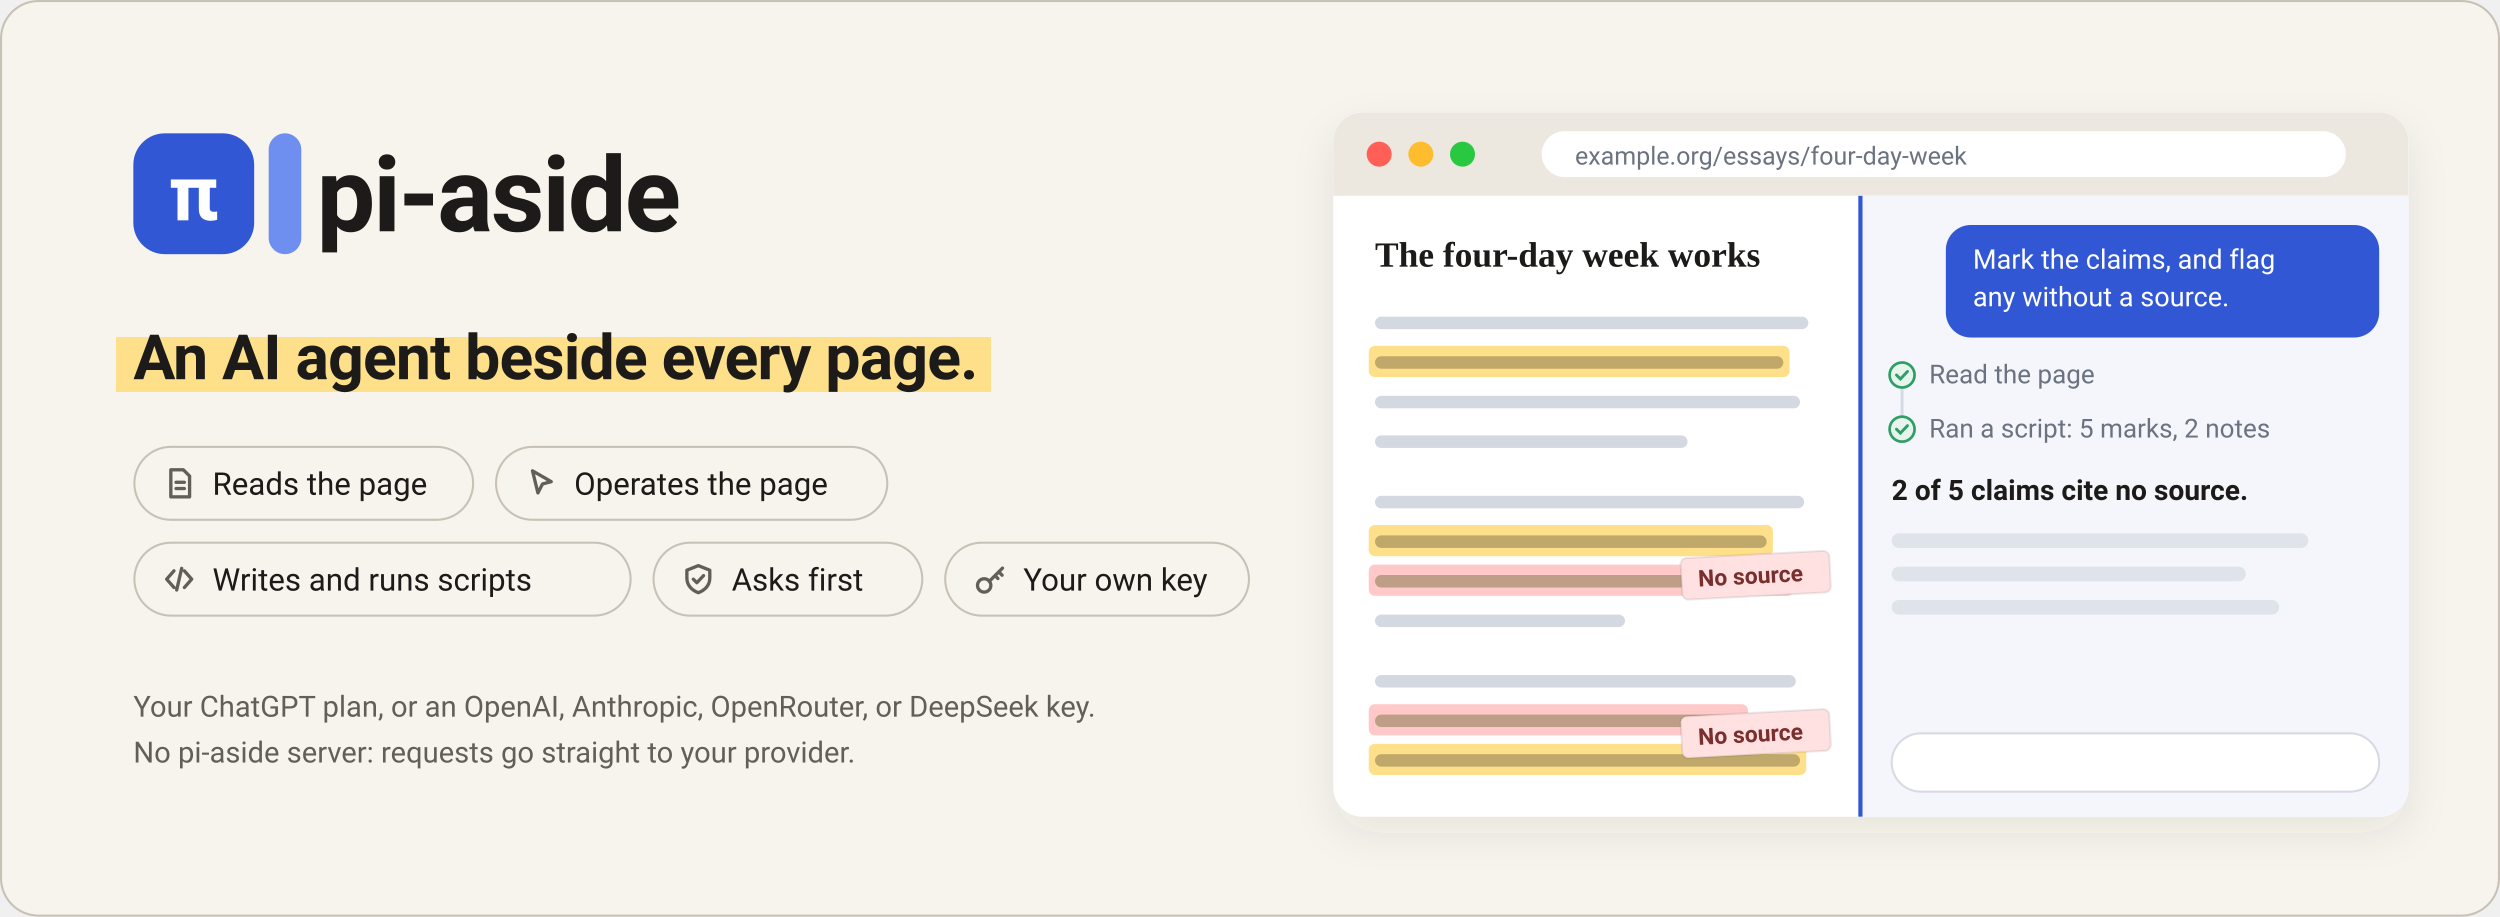
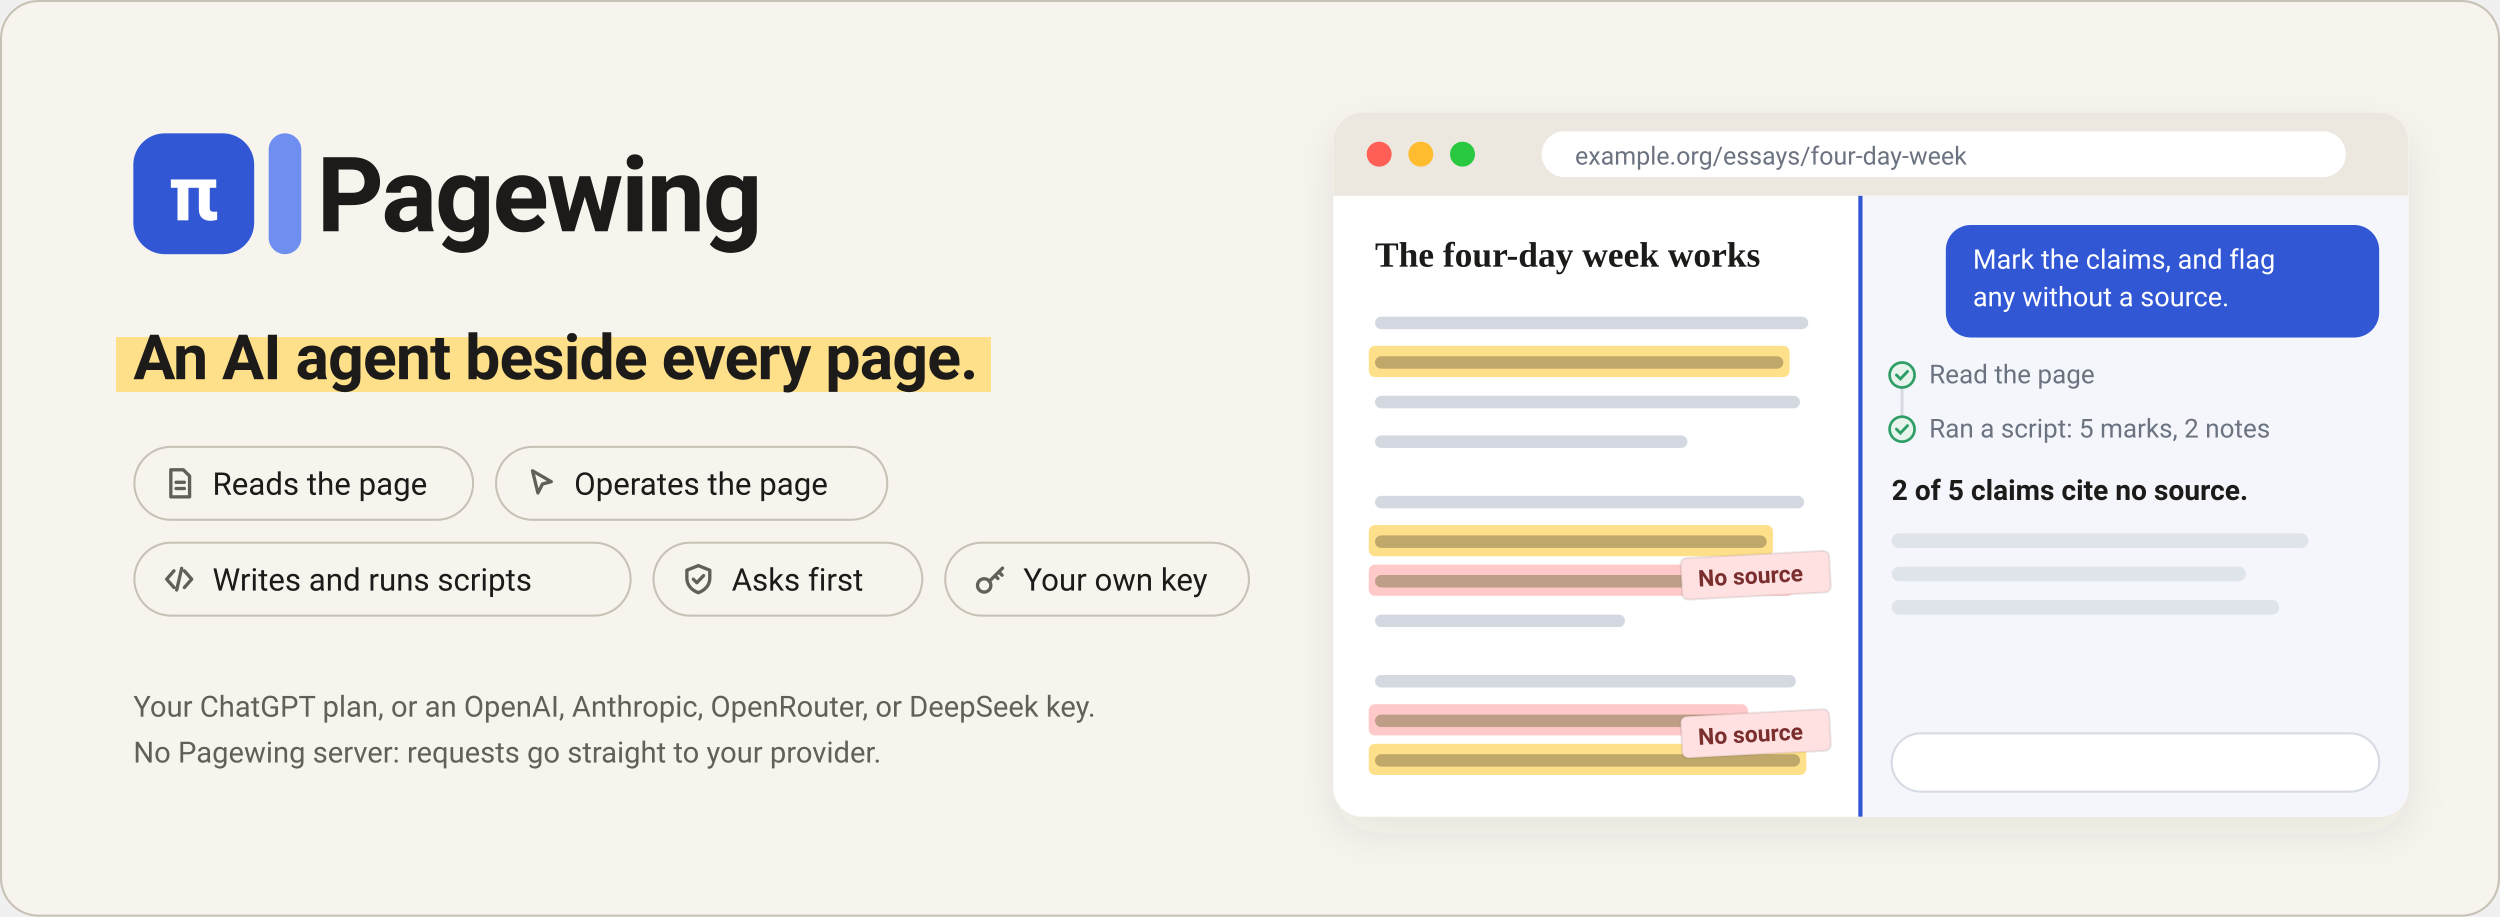
- <svg xmlns="http://www.w3.org/2000/svg" width="1200" height="440" viewBox="0 0 1200 440" role="img" aria-label="pi-aside: an AI agent beside every page. It reads the page, operates it, writes and runs its own scripts, asks first, and uses your own key. Beside it, an essay whose claims pi marked up in place, two flagged as having no source.">
+ <svg xmlns="http://www.w3.org/2000/svg" width="1200" height="440" viewBox="0 0 1200 440" role="img" aria-label="Pagewing: an AI agent beside every page. It reads the page, operates it, writes and runs its own scripts, asks first, and uses your own key. Beside it, an essay whose claims pi marked up in place, two flagged as having no source.">
  <defs>
    <filter id="marker" x="-0.02" y="0.08" width="1.04" height="0.9">
      <feFlood flood-color="#ffe08a" />
    </filter>
    <filter id="shadow" x="-10%" y="-10%" width="120%" height="130%">
      <feDropShadow dx="0" dy="8" stdDeviation="10" flood-color="#3b3326" flood-opacity="0.08" />
    </filter>
  </defs>
  <rect x="0.5" y="0.5" width="1199" height="439" rx="18" fill="#f7f4ee" stroke="#c8c1b5" />
  <g font-family="ui-sans-serif, -apple-system, BlinkMacSystemFont, 'Segoe UI', Roboto, Helvetica, Arial, 'PingFang SC', 'Microsoft YaHei', 'Noto Sans CJK SC', sans-serif">
    <rect x="64" y="64" width="58" height="58" rx="15.08" fill="#3157d5" />
    <text x="93" y="105.76" text-anchor="middle" font-size="37.12" font-weight="700" fill="#fff">π</text>
    <rect x="128.96" y="64" width="15.66" height="58" rx="7.83" fill="#6f8ff0" />
-     <text x="152" y="111" font-size="50" font-weight="700" fill="#1c1b19" letter-spacing="-1">pi-aside</text>
+     <text x="152" y="111" font-size="50" font-weight="700" fill="#1c1b19" letter-spacing="-1">Pagewing</text>
    <text x="64" y="182" font-size="30" font-weight="600" letter-spacing="-0.4" filter="url(#marker)">An AI agent beside every page.</text>
    <text x="64" y="182" font-size="30" font-weight="600" letter-spacing="-0.4" fill="#1c1b19">An AI agent beside every page.</text>
    <rect x="64.5" y="214.5" width="162.6" height="35" rx="17.5" fill="none" stroke="#c8c1b5" />
    <path transform="translate(78 224)" d="M4 1.5h6l3 3v10H4z M6.5 7.5h4 M6.5 10.5h4" fill="none" stroke="#625f58" stroke-width="1.6" stroke-linecap="round" stroke-linejoin="round" />
    <text x="102" y="237.5" font-size="15" fill="#1c1b19">Reads the page</text>
    <rect x="238.1" y="214.5" width="187.8" height="35" rx="17.5" fill="none" stroke="#c8c1b5" />
    <path transform="translate(251.6 224)" d="M4 2l9 5.2-4.2 1.1L6.6 12.6z" fill="none" stroke="#625f58" stroke-width="1.6" stroke-linecap="round" stroke-linejoin="round" />
    <text x="275.6" y="237.5" font-size="15" fill="#1c1b19">Operates the page</text>
    <rect x="64.5" y="260.5" width="238.2" height="35" rx="17.5" fill="none" stroke="#c8c1b5" />
    <path transform="translate(78 270)" d="M5.5 4 2 8l3.5 4 M10.5 4 14 8l-3.5 4 M9.2 2.8 6.8 13.2" fill="none" stroke="#625f58" stroke-width="1.6" stroke-linecap="round" stroke-linejoin="round" />
    <text x="102" y="283.5" font-size="15" fill="#1c1b19">Writes and runs scripts</text>
    <rect x="313.7" y="260.5" width="129" height="35" rx="17.5" fill="none" stroke="#c8c1b5" />
    <path transform="translate(327.2 270)" d="M8 1.5l5.5 2.2v3.8c0 3.4-2.3 5.8-5.5 7-3.2-1.2-5.5-3.6-5.5-7V3.7z M5.6 8l1.7 1.7 3.2-3.4" fill="none" stroke="#625f58" stroke-width="1.6" stroke-linecap="round" stroke-linejoin="round" />
    <text x="351.2" y="283.5" font-size="15" fill="#1c1b19">Asks first</text>
    <rect x="453.7" y="260.5" width="145.8" height="35" rx="17.5" fill="none" stroke="#c8c1b5" />
    <path transform="translate(467.2 270)" d="M5.2 7.8a3.2 3.2 0 1 0 0.01 0z M7.6 9.1 14 2.7 M12.2 4.5l1.6 1.6 M10.4 6.3l1.4 1.4" fill="none" stroke="#625f58" stroke-width="1.6" stroke-linecap="round" stroke-linejoin="round" />
    <text x="491.2" y="283.5" font-size="15" fill="#1c1b19">Your own key</text>
    <text x="64" y="344" font-size="14" fill="#625f58">Your ChatGPT plan, or an OpenAI, Anthropic, OpenRouter, or DeepSeek key.</text>
-     <text x="64" y="366" font-size="14" fill="#625f58">No pi-aside server: requests go straight to your provider.</text>
+     <text x="64" y="366" font-size="14" fill="#625f58">No Pagewing server: requests go straight to your provider.</text>
    <rect x="640" y="54" width="516" height="338" rx="14" fill="#fff" filter="url(#shadow)" />
    <path d="M640 68 a14 14 0 0 1 14 -14 H1142 a14 14 0 0 1 14 14 V94 H640 Z" fill="#ece8e0" />
    <circle cx="662" cy="74" r="6" fill="#ff5f57" />
    <circle cx="682" cy="74" r="6" fill="#febc2e" />
    <circle cx="702" cy="74" r="6" fill="#28c840" />
    <rect x="740" y="63" width="386" height="22" rx="11" fill="#fff" />
    <text x="756" y="79" font-size="12" fill="#6b7280">example.org/essays/four-day-week</text>
    <path d="M892 94 H1156 V378 a14 14 0 0 1 -14 14 H892 Z" fill="#f4f6fb" />
    <rect x="892" y="94" width="2" height="298" fill="#3157d5" />
    <text x="660" y="128" font-size="17" font-weight="700" fill="#1c1b19" font-family="Georgia, 'Times New Roman', serif">The four-day week works</text>
    <rect x="660" y="152" width="208" height="6" rx="3" fill="#d3d8e1" opacity="1" />
    <rect x="657" y="166" width="202" height="15" rx="3" fill="#ffe08a" />
    <rect x="660" y="171" width="196" height="6" rx="3" fill="#8a7a50" opacity="0.55" />
    <rect x="660" y="190" width="204" height="6" rx="3" fill="#d3d8e1" opacity="1" />
    <rect x="660" y="209" width="150" height="6" rx="3" fill="#d3d8e1" opacity="1" />
    <rect x="660" y="238" width="206" height="6" rx="3" fill="#d3d8e1" opacity="1" />
    <rect x="657" y="252" width="194" height="15" rx="3" fill="#ffe08a" />
    <rect x="660" y="257" width="188" height="6" rx="3" fill="#8a7a50" opacity="0.55" />
    <rect x="657" y="271" width="204" height="15" rx="3" fill="#ffc9c9" />
    <rect x="660" y="276" width="198" height="6" rx="3" fill="#8a7a50" opacity="0.55" />
    <rect x="660" y="295" width="120" height="6" rx="3" fill="#d3d8e1" opacity="1" />
    <rect x="660" y="324" width="202" height="6" rx="3" fill="#d3d8e1" opacity="1" />
    <rect x="657" y="338" width="182" height="15" rx="3" fill="#ffc9c9" />
    <rect x="660" y="343" width="176" height="6" rx="3" fill="#8a7a50" opacity="0.55" />
    <rect x="657" y="357" width="210" height="15" rx="3" fill="#ffe08a" />
    <rect x="660" y="362" width="204" height="6" rx="3" fill="#8a7a50" opacity="0.55" />
    <g transform="rotate(-3 806.56 268)">
      <rect x="806.56" y="268" width="71.44" height="20" rx="3" fill="#ffe1e1" stroke="#00000014" />
      <text x="814.56" y="282" font-size="11" font-weight="600" fill="#7a2e2e">No source</text>
    </g>
    <g transform="rotate(-3 806.56 344)">
      <rect x="806.56" y="344" width="71.44" height="20" rx="3" fill="#ffe1e1" stroke="#00000014" />
      <text x="814.56" y="358" font-size="11" font-weight="600" fill="#7a2e2e">No source</text>
    </g>
    <rect x="934" y="108" width="208" height="54" rx="12" fill="#3157d5" />
    <text x="947" y="129" font-size="13" fill="#fff">Mark the claims, and flag</text>
    <text x="947" y="147" font-size="13" fill="#fff">any without a source.</text>
    <rect x="912.3" y="180" width="1.4" height="26" fill="#d6dae3" />
    <circle cx="913" cy="180" r="6" fill="#e6f4ec" stroke="#2f9e66" stroke-width="1.3" />
    <path d="M910.3 180 l1.9 1.9 3.4-3.6" fill="none" stroke="#2f9e66" stroke-width="1.4" stroke-linecap="round" />
    <text x="926" y="184" font-size="12.5" fill="#6b7280">Read the page</text>
    <circle cx="913" cy="206" r="6" fill="#e6f4ec" stroke="#2f9e66" stroke-width="1.3" />
    <path d="M910.3 206 l1.9 1.9 3.4-3.6" fill="none" stroke="#2f9e66" stroke-width="1.4" stroke-linecap="round" />
    <text x="926" y="210" font-size="12.5" fill="#6b7280">Ran a script: 5 marks, 2 notes</text>
    <text x="908" y="240" font-size="13.5" font-weight="700" fill="#1c1b19">2 of 5 claims cite no source.</text>
    <rect x="908" y="256" width="200" height="7" rx="3.5" fill="#dfe3ea" />
    <rect x="908" y="272" width="170" height="7" rx="3.5" fill="#dfe3ea" />
    <rect x="908" y="288" width="186" height="7" rx="3.5" fill="#dfe3ea" />
    <rect x="908" y="352" width="234" height="28" rx="14" fill="#fff" stroke="#d6dae3" />
  </g>
</svg>
